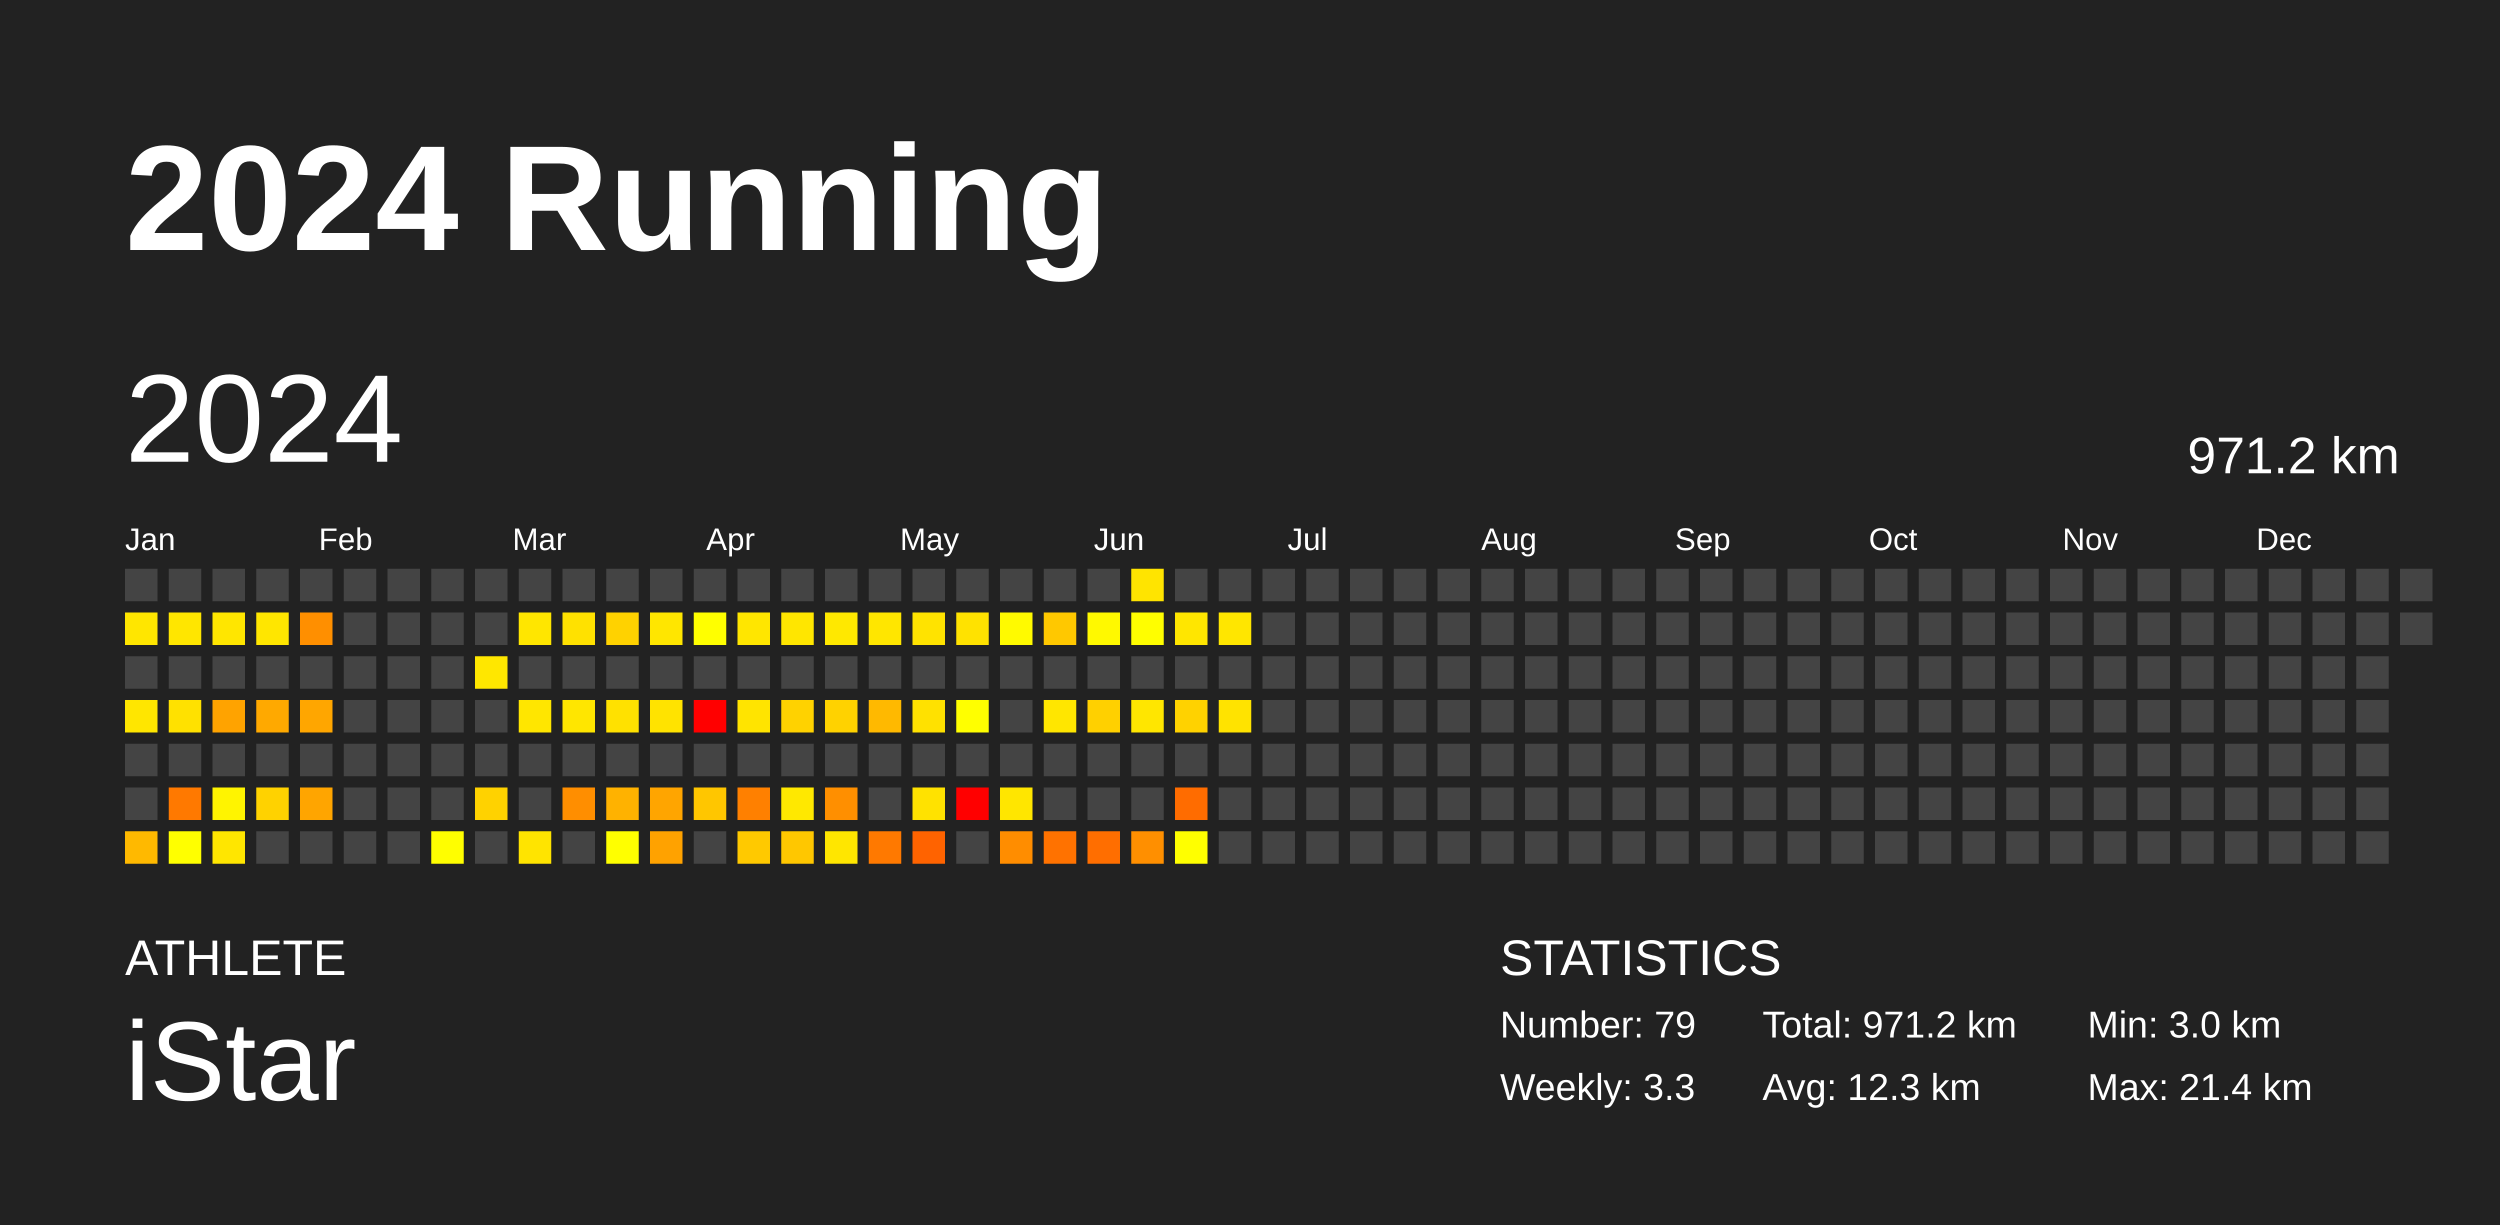
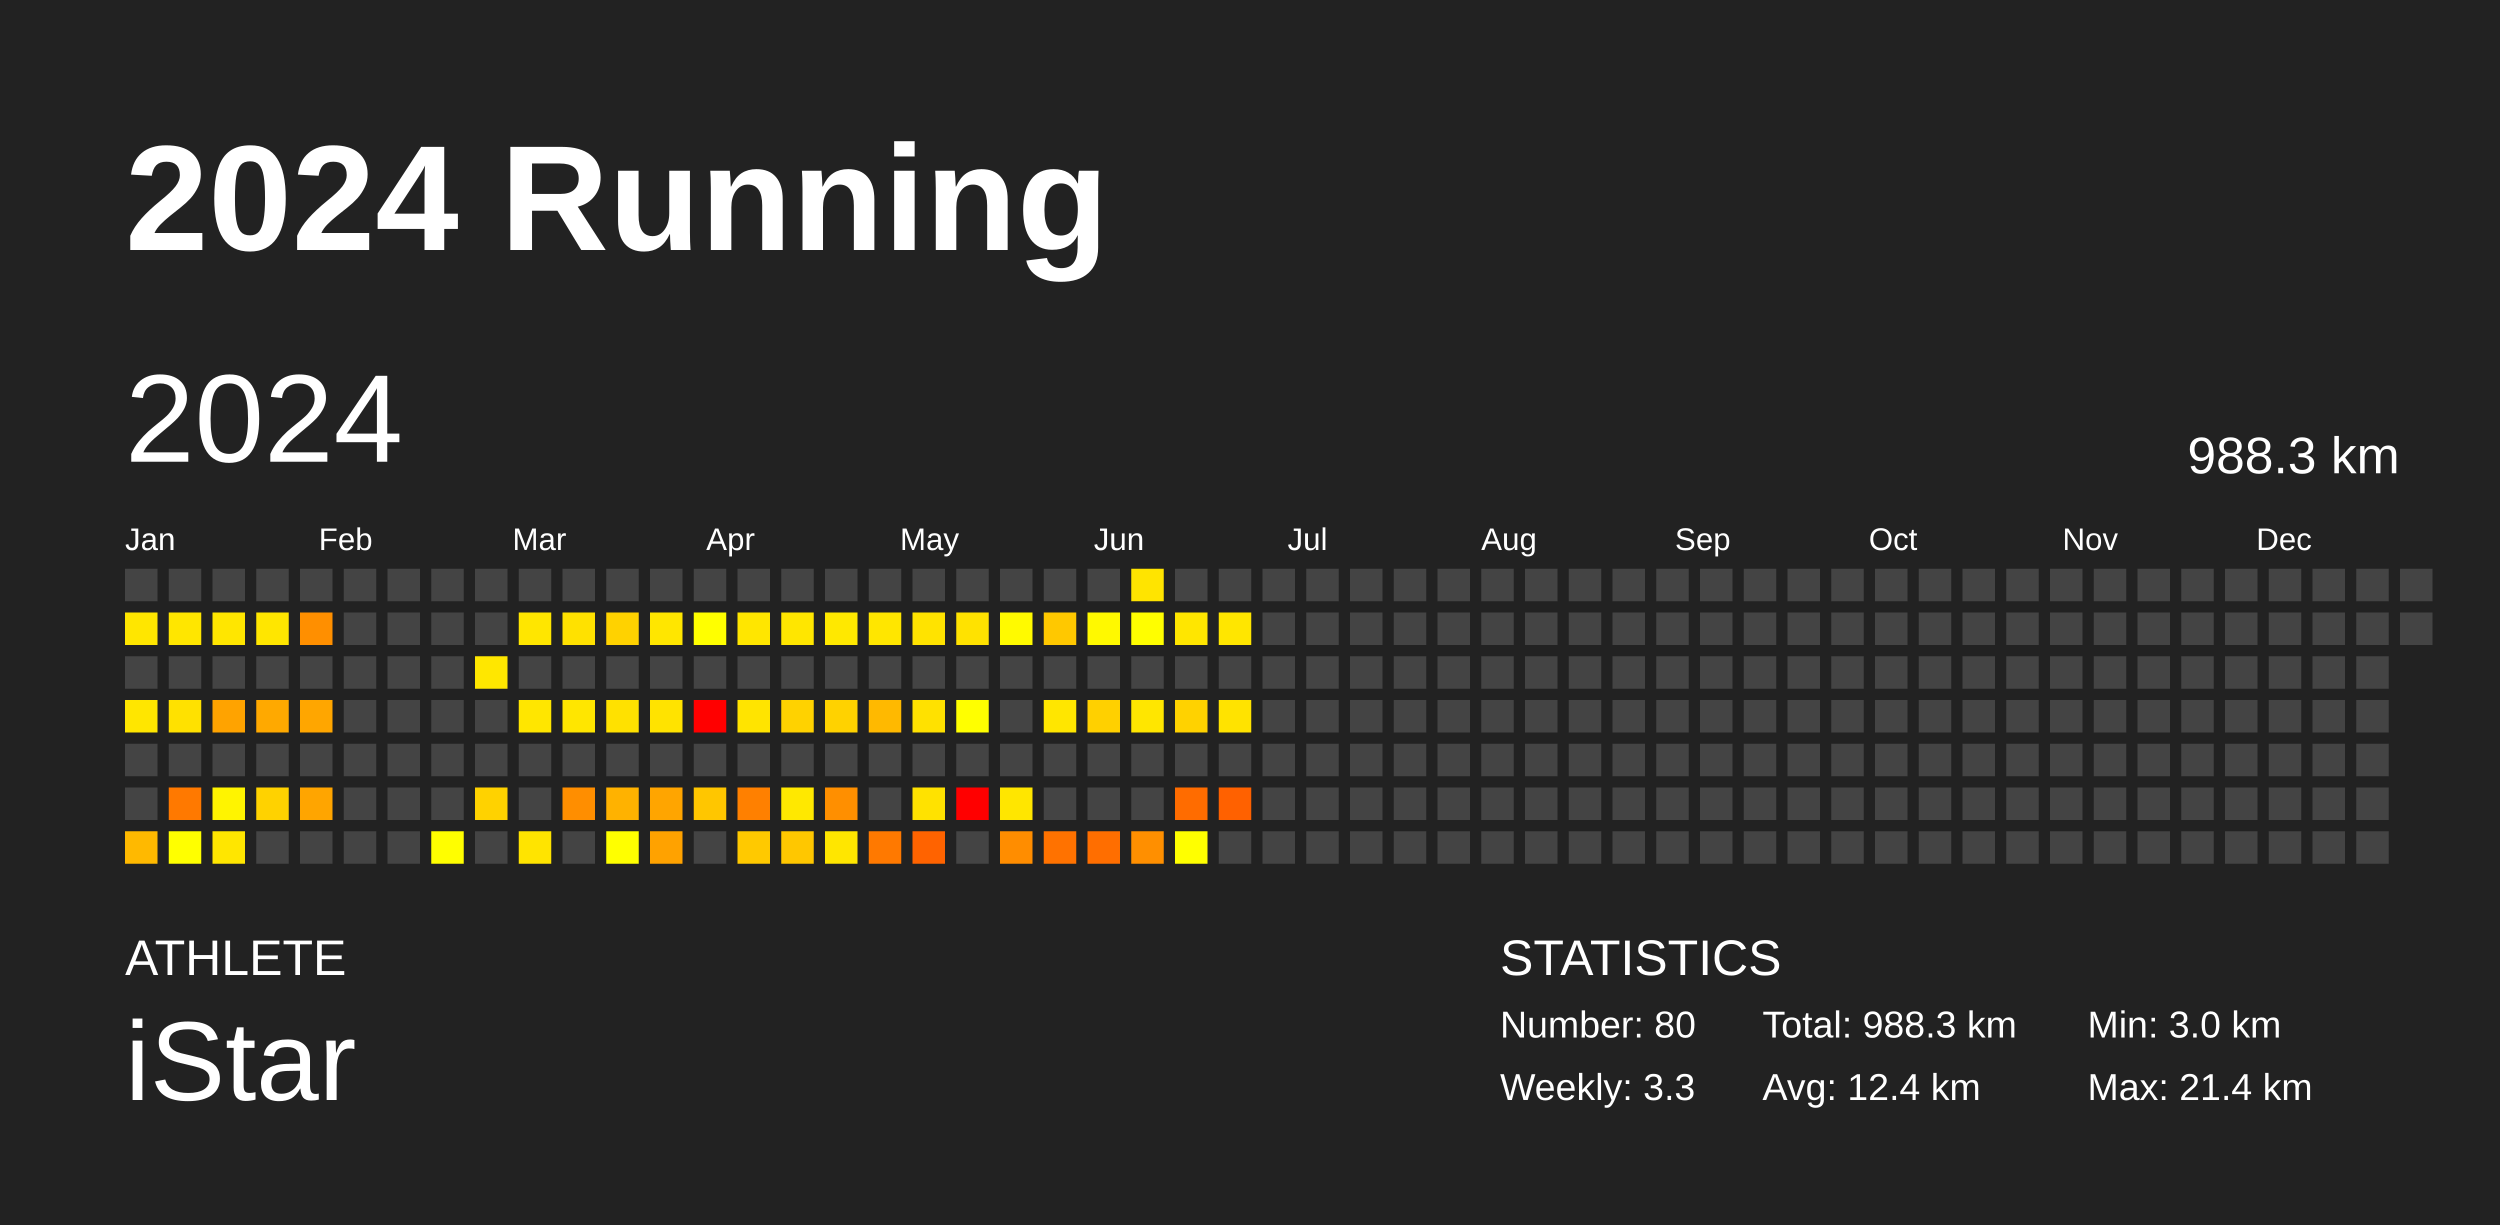
<svg xmlns="http://www.w3.org/2000/svg" baseProfile="full" height="98mm" version="1.1" viewBox="0,0,200,98" width="200mm">
  <defs />
  <rect fill="#222222" height="98" width="200" x="0" y="0" />
  <text fill="#FFFFFF" style="font-size:12px; font-family:Arial; font-weight:bold;" x="10" y="20">2024 Running</text>
  <text fill="#FFFFFF" style="font-size:4px; font-family:Arial" x="10" y="78">ATHLETE</text>
  <text fill="#FFFFFF" style="font-size:9px; font-family:Arial" x="10" y="88">iStar</text>
  <text fill="#FFFFFF" style="font-size:4px; font-family:Arial" x="120" y="78">STATISTICS</text>
-   <text fill="#FFFFFF" style="font-size:3px; font-family:Arial" x="120" y="83">Number: 79</text>
+   <text fill="#FFFFFF" style="font-size:3px; font-family:Arial" x="120" y="83">Number: 80</text>
  <text fill="#FFFFFF" style="font-size:3px; font-family:Arial" x="120" y="88">Weekly: 3.3</text>
-   <text fill="#FFFFFF" style="font-size:3px; font-family:Arial" x="141" y="83">Total: 971.2 km</text>
-   <text fill="#FFFFFF" style="font-size:3px; font-family:Arial" x="141" y="88">Avg: 12.3 km</text>
+   <text fill="#FFFFFF" style="font-size:3px; font-family:Arial" x="141" y="83">Total: 988.3 km</text>
+   <text fill="#FFFFFF" style="font-size:3px; font-family:Arial" x="141" y="88">Avg: 12.4 km</text>
  <text fill="#FFFFFF" style="font-size:3px; font-family:Arial" x="167" y="83">Min: 3.0 km</text>
  <text fill="#FFFFFF" style="font-size:3px; font-family:Arial" x="167" y="88">Max: 21.4 km</text>
  <text dominant-baseline="hanging" fill="#FFFFFF" style="font-size:10.0px; font-family:Arial;" x="10" y="30">2024</text>
-   <text dominant-baseline="hanging" fill="#FFFFFF" style="font-size:4.125px; font-family:Arial;" x="175" y="35">971.2 km</text>
+   <text dominant-baseline="hanging" fill="#FFFFFF" style="font-size:4.125px; font-family:Arial;" x="175" y="35">988.3 km</text>
  <text fill="#FFFFFF" style="font-size:2.5px; font-family:Arial" x="10.0" y="44">Jan</text>
  <text fill="#FFFFFF" style="font-size:2.5px; font-family:Arial" x="25.5" y="44">Feb</text>
  <text fill="#FFFFFF" style="font-size:2.5px; font-family:Arial" x="41.0" y="44">Mar</text>
  <text fill="#FFFFFF" style="font-size:2.5px; font-family:Arial" x="56.5" y="44">Apr</text>
  <text fill="#FFFFFF" style="font-size:2.5px; font-family:Arial" x="72.0" y="44">May</text>
  <text fill="#FFFFFF" style="font-size:2.5px; font-family:Arial" x="87.5" y="44">Jun</text>
  <text fill="#FFFFFF" style="font-size:2.5px; font-family:Arial" x="103.0" y="44">Jul</text>
  <text fill="#FFFFFF" style="font-size:2.5px; font-family:Arial" x="118.5" y="44">Aug</text>
  <text fill="#FFFFFF" style="font-size:2.5px; font-family:Arial" x="134.0" y="44">Sep</text>
  <text fill="#FFFFFF" style="font-size:2.5px; font-family:Arial" x="149.5" y="44">Oct</text>
  <text fill="#FFFFFF" style="font-size:2.5px; font-family:Arial" x="165.0" y="44">Nov</text>
  <text fill="#FFFFFF" style="font-size:2.5px; font-family:Arial" x="180.5" y="44">Dec</text>
  <rect fill="#444444" height="2.6" width="2.6" x="10.0" y="45.5" />
  <rect fill="#ffe600" height="2.6" width="2.6" x="10.0" y="49.0" />
  <rect fill="#444444" height="2.6" width="2.6" x="10.0" y="52.5" />
  <rect fill="#ffe600" height="2.6" width="2.6" x="10.0" y="56.0" />
  <rect fill="#444444" height="2.6" width="2.6" x="10.0" y="59.5" />
  <rect fill="#444444" height="2.6" width="2.6" x="10.0" y="63.0" />
  <rect fill="#ffb900" height="2.6" width="2.6" x="10.0" y="66.5" />
  <rect fill="#444444" height="2.6" width="2.6" x="13.5" y="45.5" />
  <rect fill="#ffe600" height="2.6" width="2.6" x="13.5" y="49.0" />
  <rect fill="#444444" height="2.6" width="2.6" x="13.5" y="52.5" />
  <rect fill="#ffe100" height="2.6" width="2.6" x="13.5" y="56.0" />
  <rect fill="#444444" height="2.6" width="2.6" x="13.5" y="59.5" />
  <rect fill="#ff7900" height="2.6" width="2.6" x="13.5" y="63.0" />
  <rect fill="#ffff00" height="2.6" width="2.6" x="13.5" y="66.5" />
  <rect fill="#444444" height="2.6" width="2.6" x="17.0" y="45.5" />
  <rect fill="#ffe600" height="2.6" width="2.6" x="17.0" y="49.0" />
  <rect fill="#444444" height="2.6" width="2.6" x="17.0" y="52.5" />
  <rect fill="#ffa300" height="2.6" width="2.6" x="17.0" y="56.0" />
  <rect fill="#444444" height="2.6" width="2.6" x="17.0" y="59.5" />
  <rect fill="#fff400" height="2.6" width="2.6" x="17.0" y="63.0" />
  <rect fill="#ffe600" height="2.6" width="2.6" x="17.0" y="66.5" />
  <rect fill="#444444" height="2.6" width="2.6" x="20.5" y="45.5" />
  <rect fill="#ffe600" height="2.6" width="2.6" x="20.5" y="49.0" />
  <rect fill="#444444" height="2.6" width="2.6" x="20.5" y="52.5" />
  <rect fill="#ffa900" height="2.6" width="2.6" x="20.5" y="56.0" />
  <rect fill="#444444" height="2.6" width="2.6" x="20.5" y="59.5" />
  <rect fill="#ffd200" height="2.6" width="2.6" x="20.5" y="63.0" />
  <rect fill="#444444" height="2.6" width="2.6" x="20.5" y="66.5" />
  <rect fill="#444444" height="2.6" width="2.6" x="24.0" y="45.5" />
  <rect fill="#ff8f00" height="2.6" width="2.6" x="24.0" y="49.0" />
  <rect fill="#444444" height="2.6" width="2.6" x="24.0" y="52.5" />
  <rect fill="#ffa600" height="2.6" width="2.6" x="24.0" y="56.0" />
  <rect fill="#444444" height="2.6" width="2.6" x="24.0" y="59.5" />
  <rect fill="#ffa500" height="2.6" width="2.6" x="24.0" y="63.0" />
  <rect fill="#444444" height="2.6" width="2.6" x="24.0" y="66.5" />
  <rect fill="#444444" height="2.6" width="2.6" x="27.5" y="45.5" />
  <rect fill="#444444" height="2.6" width="2.6" x="27.5" y="49.0" />
  <rect fill="#444444" height="2.6" width="2.6" x="27.5" y="52.5" />
  <rect fill="#444444" height="2.6" width="2.6" x="27.5" y="56.0" />
  <rect fill="#444444" height="2.6" width="2.6" x="27.5" y="59.5" />
  <rect fill="#444444" height="2.6" width="2.6" x="27.5" y="63.0" />
  <rect fill="#444444" height="2.6" width="2.6" x="27.5" y="66.5" />
  <rect fill="#444444" height="2.6" width="2.6" x="31.0" y="45.5" />
  <rect fill="#444444" height="2.6" width="2.6" x="31.0" y="49.0" />
  <rect fill="#444444" height="2.6" width="2.6" x="31.0" y="52.5" />
  <rect fill="#444444" height="2.6" width="2.6" x="31.0" y="56.0" />
  <rect fill="#444444" height="2.6" width="2.6" x="31.0" y="59.5" />
  <rect fill="#444444" height="2.6" width="2.6" x="31.0" y="63.0" />
  <rect fill="#444444" height="2.6" width="2.6" x="31.0" y="66.5" />
  <rect fill="#444444" height="2.6" width="2.6" x="34.5" y="45.5" />
  <rect fill="#444444" height="2.6" width="2.6" x="34.5" y="49.0" />
  <rect fill="#444444" height="2.6" width="2.6" x="34.5" y="52.5" />
  <rect fill="#444444" height="2.6" width="2.6" x="34.5" y="56.0" />
  <rect fill="#444444" height="2.6" width="2.6" x="34.5" y="59.5" />
  <rect fill="#444444" height="2.6" width="2.6" x="34.5" y="63.0" />
  <rect fill="#fffe00" height="2.6" width="2.6" x="34.5" y="66.5" />
  <rect fill="#444444" height="2.6" width="2.6" x="38.0" y="45.5" />
  <rect fill="#444444" height="2.6" width="2.6" x="38.0" y="49.0" />
  <rect fill="#ffe700" height="2.6" width="2.6" x="38.0" y="52.5" />
  <rect fill="#444444" height="2.6" width="2.6" x="38.0" y="56.0" />
  <rect fill="#444444" height="2.6" width="2.6" x="38.0" y="59.5" />
  <rect fill="#ffd200" height="2.6" width="2.6" x="38.0" y="63.0" />
  <rect fill="#444444" height="2.6" width="2.6" x="38.0" y="66.5" />
  <rect fill="#444444" height="2.6" width="2.6" x="41.5" y="45.5" />
  <rect fill="#ffe600" height="2.6" width="2.6" x="41.5" y="49.0" />
  <rect fill="#444444" height="2.6" width="2.6" x="41.5" y="52.5" />
  <rect fill="#ffe600" height="2.6" width="2.6" x="41.5" y="56.0" />
  <rect fill="#444444" height="2.6" width="2.6" x="41.5" y="59.5" />
  <rect fill="#444444" height="2.6" width="2.6" x="41.5" y="63.0" />
  <rect fill="#ffe400" height="2.6" width="2.6" x="41.5" y="66.5" />
  <rect fill="#444444" height="2.6" width="2.6" x="45.0" y="45.5" />
  <rect fill="#ffe100" height="2.6" width="2.6" x="45.0" y="49.0" />
  <rect fill="#444444" height="2.6" width="2.6" x="45.0" y="52.5" />
  <rect fill="#ffe600" height="2.6" width="2.6" x="45.0" y="56.0" />
  <rect fill="#444444" height="2.6" width="2.6" x="45.0" y="59.5" />
  <rect fill="#ff8e00" height="2.6" width="2.6" x="45.0" y="63.0" />
  <rect fill="#444444" height="2.6" width="2.6" x="45.0" y="66.5" />
  <rect fill="#444444" height="2.6" width="2.6" x="48.5" y="45.5" />
  <rect fill="#ffd200" height="2.6" width="2.6" x="48.5" y="49.0" />
  <rect fill="#444444" height="2.6" width="2.6" x="48.5" y="52.5" />
  <rect fill="#ffe100" height="2.6" width="2.6" x="48.5" y="56.0" />
  <rect fill="#444444" height="2.6" width="2.6" x="48.5" y="59.5" />
  <rect fill="#ffb200" height="2.6" width="2.6" x="48.5" y="63.0" />
  <rect fill="#ffff00" height="2.6" width="2.6" x="48.5" y="66.5" />
  <rect fill="#444444" height="2.6" width="2.6" x="52.0" y="45.5" />
  <rect fill="#ffe600" height="2.6" width="2.6" x="52.0" y="49.0" />
  <rect fill="#444444" height="2.6" width="2.6" x="52.0" y="52.5" />
  <rect fill="#ffe300" height="2.6" width="2.6" x="52.0" y="56.0" />
  <rect fill="#444444" height="2.6" width="2.6" x="52.0" y="59.5" />
  <rect fill="#ffa500" height="2.6" width="2.6" x="52.0" y="63.0" />
  <rect fill="#ffa200" height="2.6" width="2.6" x="52.0" y="66.5" />
  <rect fill="#444444" height="2.6" width="2.6" x="55.5" y="45.5" />
  <rect fill="#ffff00" height="2.6" width="2.6" x="55.5" y="49.0" />
  <rect fill="#444444" height="2.6" width="2.6" x="55.5" y="52.5" />
  <rect fill="red" height="2.6" width="2.6" x="55.5" y="56.0" />
  <rect fill="#444444" height="2.6" width="2.6" x="55.5" y="59.5" />
  <rect fill="#ffc600" height="2.6" width="2.6" x="55.5" y="63.0" />
  <rect fill="#444444" height="2.6" width="2.6" x="55.5" y="66.5" />
  <rect fill="#444444" height="2.6" width="2.6" x="59.0" y="45.5" />
  <rect fill="#ffe600" height="2.6" width="2.6" x="59.0" y="49.0" />
  <rect fill="#444444" height="2.6" width="2.6" x="59.0" y="52.5" />
  <rect fill="#ffe400" height="2.6" width="2.6" x="59.0" y="56.0" />
  <rect fill="#444444" height="2.6" width="2.6" x="59.0" y="59.5" />
  <rect fill="#ff8000" height="2.6" width="2.6" x="59.0" y="63.0" />
  <rect fill="#ffc900" height="2.6" width="2.6" x="59.0" y="66.5" />
  <rect fill="#444444" height="2.6" width="2.6" x="62.5" y="45.5" />
  <rect fill="#ffe600" height="2.6" width="2.6" x="62.5" y="49.0" />
  <rect fill="#444444" height="2.6" width="2.6" x="62.5" y="52.5" />
  <rect fill="#ffd200" height="2.6" width="2.6" x="62.5" y="56.0" />
  <rect fill="#444444" height="2.6" width="2.6" x="62.5" y="59.5" />
  <rect fill="#ffe800" height="2.6" width="2.6" x="62.5" y="63.0" />
  <rect fill="#ffc700" height="2.6" width="2.6" x="62.5" y="66.5" />
  <rect fill="#444444" height="2.6" width="2.6" x="66.0" y="45.5" />
  <rect fill="#ffe800" height="2.6" width="2.6" x="66.0" y="49.0" />
  <rect fill="#444444" height="2.6" width="2.6" x="66.0" y="52.5" />
  <rect fill="#ffd200" height="2.6" width="2.6" x="66.0" y="56.0" />
  <rect fill="#444444" height="2.6" width="2.6" x="66.0" y="59.5" />
  <rect fill="#ff8f00" height="2.6" width="2.6" x="66.0" y="63.0" />
  <rect fill="#ffe600" height="2.6" width="2.6" x="66.0" y="66.5" />
  <rect fill="#444444" height="2.6" width="2.6" x="69.5" y="45.5" />
  <rect fill="#ffe600" height="2.6" width="2.6" x="69.5" y="49.0" />
  <rect fill="#444444" height="2.6" width="2.6" x="69.5" y="52.5" />
  <rect fill="#ffb900" height="2.6" width="2.6" x="69.5" y="56.0" />
  <rect fill="#444444" height="2.6" width="2.6" x="69.5" y="59.5" />
  <rect fill="#444444" height="2.6" width="2.6" x="69.5" y="63.0" />
  <rect fill="#ff7900" height="2.6" width="2.6" x="69.5" y="66.5" />
  <rect fill="#444444" height="2.6" width="2.6" x="73.0" y="45.5" />
  <rect fill="#ffe300" height="2.6" width="2.6" x="73.0" y="49.0" />
  <rect fill="#444444" height="2.6" width="2.6" x="73.0" y="52.5" />
  <rect fill="#ffe100" height="2.6" width="2.6" x="73.0" y="56.0" />
  <rect fill="#444444" height="2.6" width="2.6" x="73.0" y="59.5" />
  <rect fill="#ffe200" height="2.6" width="2.6" x="73.0" y="63.0" />
  <rect fill="#ff6300" height="2.6" width="2.6" x="73.0" y="66.5" />
  <rect fill="#444444" height="2.6" width="2.6" x="76.5" y="45.5" />
  <rect fill="#ffe200" height="2.6" width="2.6" x="76.5" y="49.0" />
  <rect fill="#444444" height="2.6" width="2.6" x="76.5" y="52.5" />
  <rect fill="#ffff00" height="2.6" width="2.6" x="76.5" y="56.0" />
  <rect fill="#444444" height="2.6" width="2.6" x="76.5" y="59.5" />
  <rect fill="red" height="2.6" width="2.6" x="76.5" y="63.0" />
  <rect fill="#444444" height="2.6" width="2.6" x="76.5" y="66.5" />
  <rect fill="#444444" height="2.6" width="2.6" x="80.0" y="45.5" />
  <rect fill="#fffa00" height="2.6" width="2.6" x="80.0" y="49.0" />
  <rect fill="#444444" height="2.6" width="2.6" x="80.0" y="52.5" />
  <rect fill="#444444" height="2.6" width="2.6" x="80.0" y="56.0" />
  <rect fill="#444444" height="2.6" width="2.6" x="80.0" y="59.5" />
  <rect fill="#ffe600" height="2.6" width="2.6" x="80.0" y="63.0" />
  <rect fill="#ff8d00" height="2.6" width="2.6" x="80.0" y="66.5" />
  <rect fill="#444444" height="2.6" width="2.6" x="83.5" y="45.5" />
  <rect fill="#ffc800" height="2.6" width="2.6" x="83.5" y="49.0" />
  <rect fill="#444444" height="2.6" width="2.6" x="83.5" y="52.5" />
  <rect fill="#ffe600" height="2.6" width="2.6" x="83.5" y="56.0" />
  <rect fill="#444444" height="2.6" width="2.6" x="83.5" y="59.5" />
  <rect fill="#444444" height="2.6" width="2.6" x="83.5" y="63.0" />
  <rect fill="#ff7200" height="2.6" width="2.6" x="83.5" y="66.5" />
  <rect fill="#444444" height="2.6" width="2.6" x="87.0" y="45.5" />
  <rect fill="#fff900" height="2.6" width="2.6" x="87.0" y="49.0" />
  <rect fill="#444444" height="2.6" width="2.6" x="87.0" y="52.5" />
  <rect fill="#ffd000" height="2.6" width="2.6" x="87.0" y="56.0" />
  <rect fill="#444444" height="2.6" width="2.6" x="87.0" y="59.5" />
  <rect fill="#444444" height="2.6" width="2.6" x="87.0" y="63.0" />
  <rect fill="#ff6e00" height="2.6" width="2.6" x="87.0" y="66.5" />
  <rect fill="#ffe400" height="2.6" width="2.6" x="90.5" y="45.5" />
  <rect fill="#fffe00" height="2.6" width="2.6" x="90.5" y="49.0" />
  <rect fill="#444444" height="2.6" width="2.6" x="90.5" y="52.5" />
  <rect fill="#ffe600" height="2.6" width="2.6" x="90.5" y="56.0" />
  <rect fill="#444444" height="2.6" width="2.6" x="90.5" y="59.5" />
  <rect fill="#444444" height="2.6" width="2.6" x="90.5" y="63.0" />
  <rect fill="#ff8f00" height="2.6" width="2.6" x="90.5" y="66.5" />
  <rect fill="#444444" height="2.6" width="2.6" x="94.0" y="45.5" />
  <rect fill="#ffe600" height="2.6" width="2.6" x="94.0" y="49.0" />
  <rect fill="#444444" height="2.6" width="2.6" x="94.0" y="52.5" />
  <rect fill="#ffd200" height="2.6" width="2.6" x="94.0" y="56.0" />
  <rect fill="#444444" height="2.6" width="2.6" x="94.0" y="59.5" />
  <rect fill="#ff6c00" height="2.6" width="2.6" x="94.0" y="63.0" />
  <rect fill="#ffff00" height="2.6" width="2.6" x="94.0" y="66.5" />
  <rect fill="#444444" height="2.6" width="2.6" x="97.5" y="45.5" />
  <rect fill="#ffe600" height="2.6" width="2.6" x="97.5" y="49.0" />
  <rect fill="#444444" height="2.6" width="2.6" x="97.5" y="52.5" />
  <rect fill="#ffe300" height="2.6" width="2.6" x="97.5" y="56.0" />
  <rect fill="#444444" height="2.6" width="2.6" x="97.5" y="59.5" />
-   <rect fill="#444444" height="2.6" width="2.6" x="97.5" y="63.0" />
+   <rect fill="#ff6100" height="2.6" width="2.6" x="97.5" y="63.0" />
  <rect fill="#444444" height="2.6" width="2.6" x="97.5" y="66.5" />
  <rect fill="#444444" height="2.6" width="2.6" x="101.0" y="45.5" />
  <rect fill="#444444" height="2.6" width="2.6" x="101.0" y="49.0" />
  <rect fill="#444444" height="2.6" width="2.6" x="101.0" y="52.5" />
  <rect fill="#444444" height="2.6" width="2.6" x="101.0" y="56.0" />
  <rect fill="#444444" height="2.6" width="2.6" x="101.0" y="59.5" />
  <rect fill="#444444" height="2.6" width="2.6" x="101.0" y="63.0" />
  <rect fill="#444444" height="2.6" width="2.6" x="101.0" y="66.5" />
  <rect fill="#444444" height="2.6" width="2.6" x="104.5" y="45.5" />
  <rect fill="#444444" height="2.6" width="2.6" x="104.5" y="49.0" />
  <rect fill="#444444" height="2.6" width="2.6" x="104.5" y="52.5" />
  <rect fill="#444444" height="2.6" width="2.6" x="104.5" y="56.0" />
  <rect fill="#444444" height="2.6" width="2.6" x="104.5" y="59.5" />
  <rect fill="#444444" height="2.6" width="2.6" x="104.5" y="63.0" />
  <rect fill="#444444" height="2.6" width="2.6" x="104.5" y="66.5" />
  <rect fill="#444444" height="2.6" width="2.6" x="108.0" y="45.5" />
  <rect fill="#444444" height="2.6" width="2.6" x="108.0" y="49.0" />
  <rect fill="#444444" height="2.6" width="2.6" x="108.0" y="52.5" />
  <rect fill="#444444" height="2.6" width="2.6" x="108.0" y="56.0" />
  <rect fill="#444444" height="2.6" width="2.6" x="108.0" y="59.5" />
  <rect fill="#444444" height="2.6" width="2.6" x="108.0" y="63.0" />
  <rect fill="#444444" height="2.6" width="2.6" x="108.0" y="66.5" />
  <rect fill="#444444" height="2.6" width="2.6" x="111.5" y="45.5" />
  <rect fill="#444444" height="2.6" width="2.6" x="111.5" y="49.0" />
  <rect fill="#444444" height="2.6" width="2.6" x="111.5" y="52.5" />
  <rect fill="#444444" height="2.6" width="2.6" x="111.5" y="56.0" />
  <rect fill="#444444" height="2.6" width="2.6" x="111.5" y="59.5" />
  <rect fill="#444444" height="2.6" width="2.6" x="111.5" y="63.0" />
  <rect fill="#444444" height="2.6" width="2.6" x="111.5" y="66.5" />
  <rect fill="#444444" height="2.6" width="2.6" x="115.0" y="45.5" />
  <rect fill="#444444" height="2.6" width="2.6" x="115.0" y="49.0" />
  <rect fill="#444444" height="2.6" width="2.6" x="115.0" y="52.5" />
  <rect fill="#444444" height="2.6" width="2.6" x="115.0" y="56.0" />
  <rect fill="#444444" height="2.6" width="2.6" x="115.0" y="59.5" />
  <rect fill="#444444" height="2.6" width="2.6" x="115.0" y="63.0" />
  <rect fill="#444444" height="2.6" width="2.6" x="115.0" y="66.5" />
  <rect fill="#444444" height="2.6" width="2.6" x="118.5" y="45.5" />
  <rect fill="#444444" height="2.6" width="2.6" x="118.5" y="49.0" />
  <rect fill="#444444" height="2.6" width="2.6" x="118.5" y="52.5" />
  <rect fill="#444444" height="2.6" width="2.6" x="118.5" y="56.0" />
  <rect fill="#444444" height="2.6" width="2.6" x="118.5" y="59.5" />
  <rect fill="#444444" height="2.6" width="2.6" x="118.5" y="63.0" />
  <rect fill="#444444" height="2.6" width="2.6" x="118.5" y="66.5" />
  <rect fill="#444444" height="2.6" width="2.6" x="122.0" y="45.5" />
  <rect fill="#444444" height="2.6" width="2.6" x="122.0" y="49.0" />
  <rect fill="#444444" height="2.6" width="2.6" x="122.0" y="52.5" />
  <rect fill="#444444" height="2.6" width="2.6" x="122.0" y="56.0" />
  <rect fill="#444444" height="2.6" width="2.6" x="122.0" y="59.5" />
  <rect fill="#444444" height="2.6" width="2.6" x="122.0" y="63.0" />
  <rect fill="#444444" height="2.6" width="2.6" x="122.0" y="66.5" />
  <rect fill="#444444" height="2.6" width="2.6" x="125.5" y="45.5" />
  <rect fill="#444444" height="2.6" width="2.6" x="125.5" y="49.0" />
  <rect fill="#444444" height="2.6" width="2.6" x="125.5" y="52.5" />
  <rect fill="#444444" height="2.6" width="2.6" x="125.5" y="56.0" />
  <rect fill="#444444" height="2.6" width="2.6" x="125.5" y="59.5" />
  <rect fill="#444444" height="2.6" width="2.6" x="125.5" y="63.0" />
  <rect fill="#444444" height="2.6" width="2.6" x="125.5" y="66.5" />
  <rect fill="#444444" height="2.6" width="2.6" x="129.0" y="45.5" />
  <rect fill="#444444" height="2.6" width="2.6" x="129.0" y="49.0" />
  <rect fill="#444444" height="2.6" width="2.6" x="129.0" y="52.5" />
  <rect fill="#444444" height="2.6" width="2.6" x="129.0" y="56.0" />
  <rect fill="#444444" height="2.6" width="2.6" x="129.0" y="59.5" />
  <rect fill="#444444" height="2.6" width="2.6" x="129.0" y="63.0" />
  <rect fill="#444444" height="2.6" width="2.6" x="129.0" y="66.5" />
  <rect fill="#444444" height="2.6" width="2.6" x="132.5" y="45.5" />
  <rect fill="#444444" height="2.6" width="2.6" x="132.5" y="49.0" />
  <rect fill="#444444" height="2.6" width="2.6" x="132.5" y="52.5" />
  <rect fill="#444444" height="2.6" width="2.6" x="132.5" y="56.0" />
  <rect fill="#444444" height="2.6" width="2.6" x="132.5" y="59.5" />
  <rect fill="#444444" height="2.6" width="2.6" x="132.5" y="63.0" />
  <rect fill="#444444" height="2.6" width="2.6" x="132.5" y="66.5" />
  <rect fill="#444444" height="2.6" width="2.6" x="136.0" y="45.5" />
  <rect fill="#444444" height="2.6" width="2.6" x="136.0" y="49.0" />
  <rect fill="#444444" height="2.6" width="2.6" x="136.0" y="52.5" />
  <rect fill="#444444" height="2.6" width="2.6" x="136.0" y="56.0" />
  <rect fill="#444444" height="2.6" width="2.6" x="136.0" y="59.5" />
  <rect fill="#444444" height="2.6" width="2.6" x="136.0" y="63.0" />
  <rect fill="#444444" height="2.6" width="2.6" x="136.0" y="66.5" />
  <rect fill="#444444" height="2.6" width="2.6" x="139.5" y="45.5" />
  <rect fill="#444444" height="2.6" width="2.6" x="139.5" y="49.0" />
  <rect fill="#444444" height="2.6" width="2.6" x="139.5" y="52.5" />
  <rect fill="#444444" height="2.6" width="2.6" x="139.5" y="56.0" />
  <rect fill="#444444" height="2.6" width="2.6" x="139.5" y="59.5" />
  <rect fill="#444444" height="2.6" width="2.6" x="139.5" y="63.0" />
  <rect fill="#444444" height="2.6" width="2.6" x="139.5" y="66.5" />
  <rect fill="#444444" height="2.6" width="2.6" x="143.0" y="45.5" />
  <rect fill="#444444" height="2.6" width="2.6" x="143.0" y="49.0" />
  <rect fill="#444444" height="2.6" width="2.6" x="143.0" y="52.5" />
  <rect fill="#444444" height="2.6" width="2.6" x="143.0" y="56.0" />
  <rect fill="#444444" height="2.6" width="2.6" x="143.0" y="59.5" />
  <rect fill="#444444" height="2.6" width="2.6" x="143.0" y="63.0" />
  <rect fill="#444444" height="2.6" width="2.6" x="143.0" y="66.5" />
  <rect fill="#444444" height="2.6" width="2.6" x="146.5" y="45.5" />
  <rect fill="#444444" height="2.6" width="2.6" x="146.5" y="49.0" />
  <rect fill="#444444" height="2.6" width="2.6" x="146.5" y="52.5" />
  <rect fill="#444444" height="2.6" width="2.6" x="146.5" y="56.0" />
  <rect fill="#444444" height="2.6" width="2.6" x="146.5" y="59.5" />
  <rect fill="#444444" height="2.6" width="2.6" x="146.5" y="63.0" />
  <rect fill="#444444" height="2.6" width="2.6" x="146.5" y="66.5" />
  <rect fill="#444444" height="2.6" width="2.6" x="150.0" y="45.5" />
  <rect fill="#444444" height="2.6" width="2.6" x="150.0" y="49.0" />
  <rect fill="#444444" height="2.6" width="2.6" x="150.0" y="52.5" />
  <rect fill="#444444" height="2.6" width="2.6" x="150.0" y="56.0" />
  <rect fill="#444444" height="2.6" width="2.6" x="150.0" y="59.5" />
  <rect fill="#444444" height="2.6" width="2.6" x="150.0" y="63.0" />
  <rect fill="#444444" height="2.6" width="2.6" x="150.0" y="66.5" />
  <rect fill="#444444" height="2.6" width="2.6" x="153.5" y="45.5" />
  <rect fill="#444444" height="2.6" width="2.6" x="153.5" y="49.0" />
  <rect fill="#444444" height="2.6" width="2.6" x="153.5" y="52.5" />
  <rect fill="#444444" height="2.6" width="2.6" x="153.5" y="56.0" />
  <rect fill="#444444" height="2.6" width="2.6" x="153.5" y="59.5" />
  <rect fill="#444444" height="2.6" width="2.6" x="153.5" y="63.0" />
  <rect fill="#444444" height="2.6" width="2.6" x="153.5" y="66.5" />
  <rect fill="#444444" height="2.6" width="2.6" x="157.0" y="45.5" />
  <rect fill="#444444" height="2.6" width="2.6" x="157.0" y="49.0" />
  <rect fill="#444444" height="2.6" width="2.6" x="157.0" y="52.5" />
  <rect fill="#444444" height="2.6" width="2.6" x="157.0" y="56.0" />
  <rect fill="#444444" height="2.6" width="2.6" x="157.0" y="59.5" />
  <rect fill="#444444" height="2.6" width="2.6" x="157.0" y="63.0" />
  <rect fill="#444444" height="2.6" width="2.6" x="157.0" y="66.5" />
  <rect fill="#444444" height="2.6" width="2.6" x="160.5" y="45.5" />
  <rect fill="#444444" height="2.6" width="2.6" x="160.5" y="49.0" />
  <rect fill="#444444" height="2.6" width="2.6" x="160.5" y="52.5" />
  <rect fill="#444444" height="2.6" width="2.6" x="160.5" y="56.0" />
  <rect fill="#444444" height="2.6" width="2.6" x="160.5" y="59.5" />
  <rect fill="#444444" height="2.6" width="2.6" x="160.5" y="63.0" />
  <rect fill="#444444" height="2.6" width="2.6" x="160.5" y="66.5" />
  <rect fill="#444444" height="2.6" width="2.6" x="164.0" y="45.5" />
  <rect fill="#444444" height="2.6" width="2.6" x="164.0" y="49.0" />
  <rect fill="#444444" height="2.6" width="2.6" x="164.0" y="52.5" />
  <rect fill="#444444" height="2.6" width="2.6" x="164.0" y="56.0" />
  <rect fill="#444444" height="2.6" width="2.6" x="164.0" y="59.5" />
  <rect fill="#444444" height="2.6" width="2.6" x="164.0" y="63.0" />
  <rect fill="#444444" height="2.6" width="2.6" x="164.0" y="66.5" />
  <rect fill="#444444" height="2.6" width="2.6" x="167.5" y="45.5" />
  <rect fill="#444444" height="2.6" width="2.6" x="167.5" y="49.0" />
  <rect fill="#444444" height="2.6" width="2.6" x="167.5" y="52.5" />
  <rect fill="#444444" height="2.6" width="2.6" x="167.5" y="56.0" />
  <rect fill="#444444" height="2.6" width="2.6" x="167.5" y="59.5" />
  <rect fill="#444444" height="2.6" width="2.6" x="167.5" y="63.0" />
  <rect fill="#444444" height="2.6" width="2.6" x="167.5" y="66.5" />
  <rect fill="#444444" height="2.6" width="2.6" x="171.0" y="45.5" />
  <rect fill="#444444" height="2.6" width="2.6" x="171.0" y="49.0" />
  <rect fill="#444444" height="2.6" width="2.6" x="171.0" y="52.5" />
  <rect fill="#444444" height="2.6" width="2.6" x="171.0" y="56.0" />
  <rect fill="#444444" height="2.6" width="2.6" x="171.0" y="59.5" />
  <rect fill="#444444" height="2.6" width="2.6" x="171.0" y="63.0" />
  <rect fill="#444444" height="2.6" width="2.6" x="171.0" y="66.5" />
  <rect fill="#444444" height="2.6" width="2.6" x="174.5" y="45.5" />
  <rect fill="#444444" height="2.6" width="2.6" x="174.5" y="49.0" />
  <rect fill="#444444" height="2.6" width="2.6" x="174.5" y="52.5" />
  <rect fill="#444444" height="2.6" width="2.6" x="174.5" y="56.0" />
  <rect fill="#444444" height="2.6" width="2.6" x="174.5" y="59.5" />
  <rect fill="#444444" height="2.6" width="2.6" x="174.5" y="63.0" />
  <rect fill="#444444" height="2.6" width="2.6" x="174.5" y="66.5" />
  <rect fill="#444444" height="2.6" width="2.6" x="178.0" y="45.5" />
  <rect fill="#444444" height="2.6" width="2.6" x="178.0" y="49.0" />
  <rect fill="#444444" height="2.6" width="2.6" x="178.0" y="52.5" />
  <rect fill="#444444" height="2.6" width="2.6" x="178.0" y="56.0" />
  <rect fill="#444444" height="2.6" width="2.6" x="178.0" y="59.5" />
  <rect fill="#444444" height="2.6" width="2.6" x="178.0" y="63.0" />
  <rect fill="#444444" height="2.6" width="2.6" x="178.0" y="66.5" />
  <rect fill="#444444" height="2.6" width="2.6" x="181.5" y="45.5" />
  <rect fill="#444444" height="2.6" width="2.6" x="181.5" y="49.0" />
  <rect fill="#444444" height="2.6" width="2.6" x="181.5" y="52.5" />
  <rect fill="#444444" height="2.6" width="2.6" x="181.5" y="56.0" />
  <rect fill="#444444" height="2.6" width="2.6" x="181.5" y="59.5" />
  <rect fill="#444444" height="2.6" width="2.6" x="181.5" y="63.0" />
  <rect fill="#444444" height="2.6" width="2.6" x="181.5" y="66.5" />
  <rect fill="#444444" height="2.6" width="2.6" x="185.0" y="45.5" />
  <rect fill="#444444" height="2.6" width="2.6" x="185.0" y="49.0" />
  <rect fill="#444444" height="2.6" width="2.6" x="185.0" y="52.5" />
  <rect fill="#444444" height="2.6" width="2.6" x="185.0" y="56.0" />
  <rect fill="#444444" height="2.6" width="2.6" x="185.0" y="59.5" />
  <rect fill="#444444" height="2.6" width="2.6" x="185.0" y="63.0" />
  <rect fill="#444444" height="2.6" width="2.6" x="185.0" y="66.5" />
  <rect fill="#444444" height="2.6" width="2.6" x="188.5" y="45.5" />
  <rect fill="#444444" height="2.6" width="2.6" x="188.5" y="49.0" />
  <rect fill="#444444" height="2.6" width="2.6" x="188.5" y="52.5" />
  <rect fill="#444444" height="2.6" width="2.6" x="188.5" y="56.0" />
  <rect fill="#444444" height="2.6" width="2.6" x="188.5" y="59.5" />
  <rect fill="#444444" height="2.6" width="2.6" x="188.5" y="63.0" />
  <rect fill="#444444" height="2.6" width="2.6" x="188.5" y="66.5" />
  <rect fill="#444444" height="2.6" width="2.6" x="192.0" y="45.5" />
  <rect fill="#444444" height="2.6" width="2.6" x="192.0" y="49.0" />
</svg>
